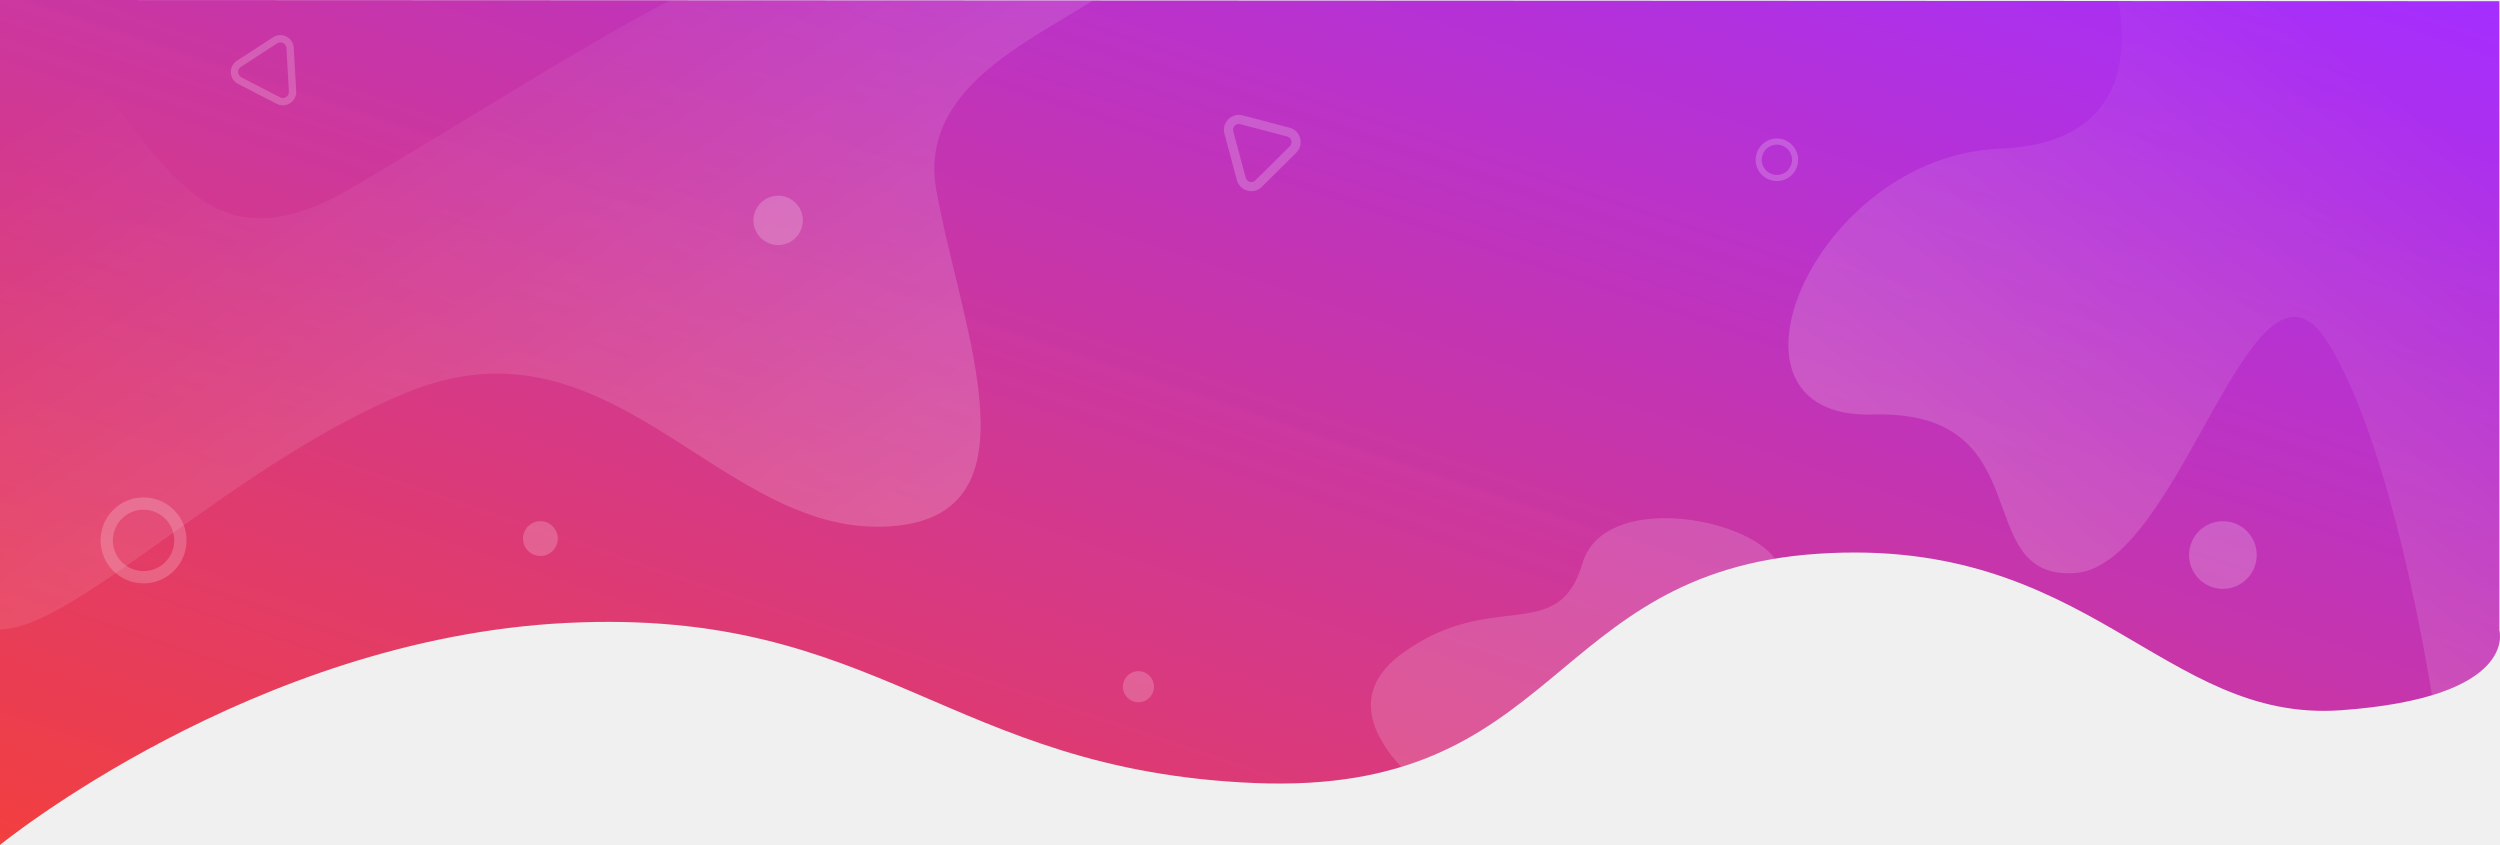
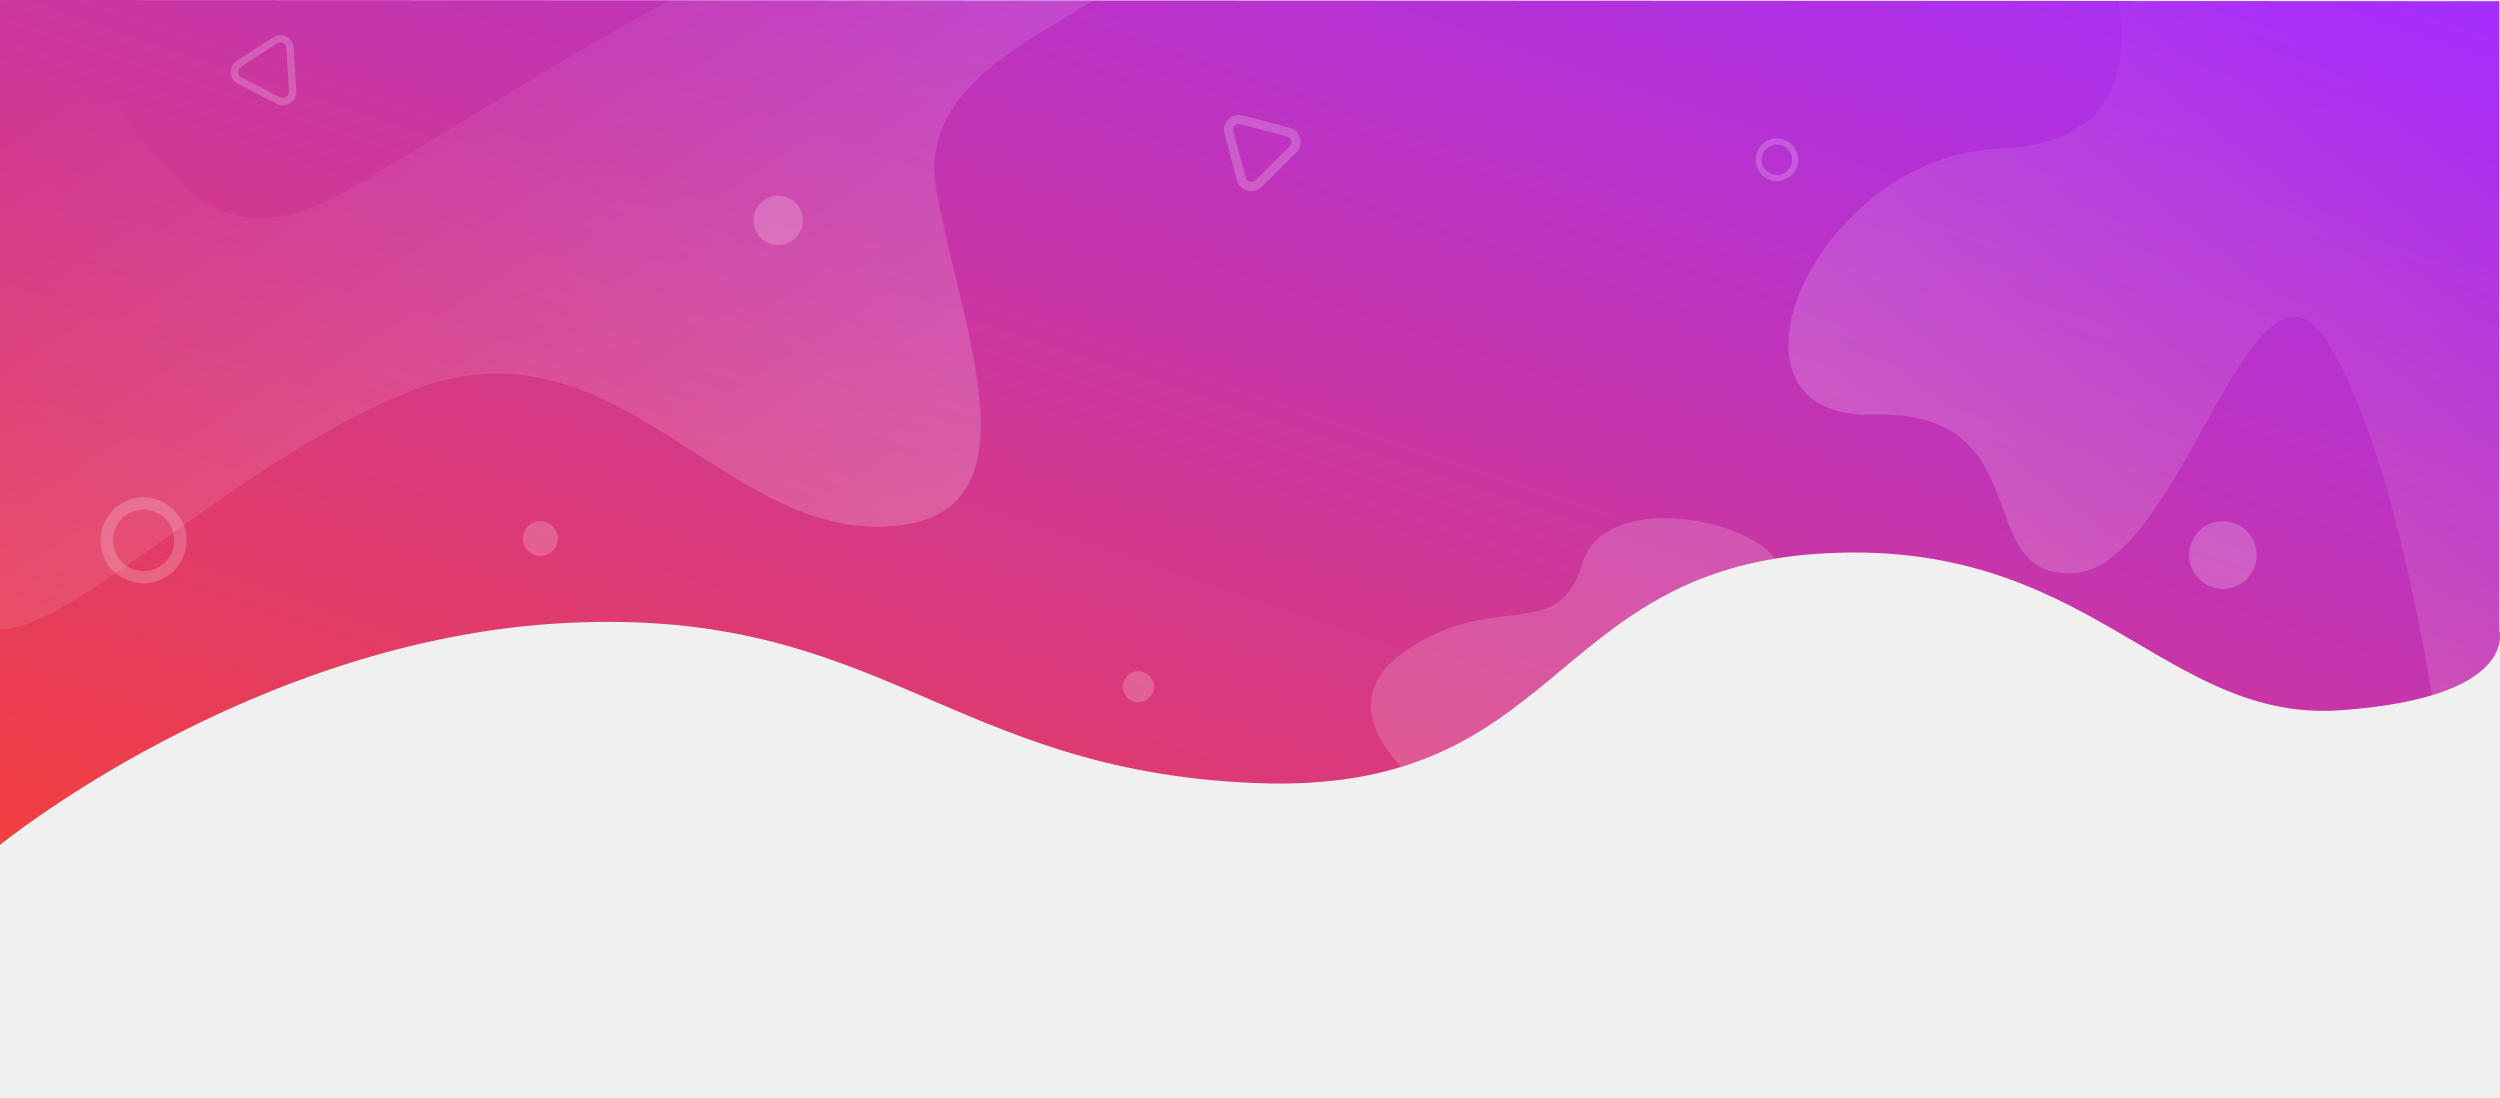
- <svg xmlns="http://www.w3.org/2000/svg" xmlns:xlink="http://www.w3.org/1999/xlink" width="1367.025" height="462" data-name="Group 202">
+ <svg xmlns="http://www.w3.org/2000/svg" xmlns:xlink="http://www.w3.org/1999/xlink" width="1367.025" height="600" data-name="Group 202">
  <defs>
    <linearGradient gradientUnits="objectBoundingBox" y2="0.854" x2="0.213" y1="0.106" x1="0.814" id="linear-gradient-2">
      <stop stop-opacity="0" stop-color="#fff" offset="0" />
      <stop stop-opacity="0.2" stop-color="#fff" offset="1" />
    </linearGradient>
    <linearGradient xlink:href="#linear-gradient-2" y2="0.851" x2="0.916" y1="0.119" x1="0.093" id="linear-gradient-3" />
    <linearGradient gradientUnits="objectBoundingBox" y2="1" x2="0" y1="0.01" x1="1" id="svg_5">
      <stop stop-color="#a52eff" offset="0" />
      <stop stop-opacity="0.996" stop-color="#f23e3e" offset="1" />
    </linearGradient>
  </defs>
  <g>
    <path fill="url(#svg_5)" d="m0,462s138.5,-112.93 310,-121.387s208.5,80.593 376,87.558s159.5,-115.417 308,-125.371s188.5,92.533 286,85.568s86.667,-43.705 86.667,-43.705l0,-344l-1366.667,-0.663l0,462z" data-name="Path 152" id="Path_152" />
    <path fill="url(#linear-gradient-2)" d="m1273.334,188c-41.333,-68 -80,121.334 -138.667,125.333c-29.536,2.013 -33.726,-20.643 -42.515,-43.3c-8.667,-22.346 -21.808,-44.691 -68.152,-43.367c-93.333,2.667 -32,-141.333 69.334,-145.333c67.471,-2.664 70.511,-49.656 65.009,-80.768l208.324,0.1l0,344s6.592,22.366 -36.815,35.5c-8.183,-49.257 -26.858,-143.369 -56.518,-192.165z" data-name="Path 351" id="Path_351" />
    <path opacity="0.2" stroke="rgba(0,0,0,0)" fill="#fff" d="m78.499,319a23.348,23.348 0 0 1 -16.617,-6.883a23.345,23.345 0 0 1 -6.883,-16.617a23.347,23.347 0 0 1 6.883,-16.618a23.348,23.348 0 0 1 16.617,-6.882a23.348,23.348 0 0 1 16.617,6.883a23.347,23.347 0 0 1 6.883,16.617a23.345,23.345 0 0 1 -6.883,16.617a23.348,23.348 0 0 1 -16.617,6.883zm0,-40.286a16.805,16.805 0 0 0 -16.785,16.786a16.8,16.8 0 0 0 16.785,16.786a16.8,16.8 0 0 0 16.786,-16.786a16.805,16.805 0 0 0 -16.786,-16.786z" data-name="Path 195" id="Path_195" />
    <path fill="url(#linear-gradient-3)" d="m0.001,344.147l0,-344.147l5.658,0c77.6,51.747 88.6,159.233 184.341,104c52.73,-30.421 116.771,-72.154 176.222,-103.822l231.295,0.113c-36.131,23.25 -95.348,48.932 -85.517,103.709c14,78 60,182 -30,184c-38.392,0.853 -70.961,-20.493 -104.227,-41.84c-44.718,-28.695 -90.7,-57.391 -153.773,-32.16c-94.464,37.786 -183.03,130.145 -223.9,130.147l-0.099,0z" data-name="Path 355" id="Path_355" />
    <path opacity="0.2" stroke="rgba(0,0,0,0)" fill="#fff" d="m971.622,99a11.548,11.548 0 0 1 -8.219,-3.4a11.546,11.546 0 0 1 -3.4,-8.218a11.548,11.548 0 0 1 3.4,-8.219a11.548,11.548 0 0 1 8.219,-3.4a11.547,11.547 0 0 1 8.219,3.4a11.547,11.547 0 0 1 3.4,8.219a11.546,11.546 0 0 1 -3.4,8.218a11.548,11.548 0 0 1 -8.219,3.4zm0,-19.925a8.312,8.312 0 0 0 -8.3,8.3a8.311,8.311 0 0 0 8.3,8.3a8.311,8.311 0 0 0 8.3,-8.3a8.312,8.312 0 0 0 -8.3,-8.3z" data-name="Path 342" id="Path_342" />
    <circle opacity="0.2" fill="#fff" r="13.5" cy="120.5" cx="425.5" data-name="Ellipse 80" id="Ellipse_80" />
    <circle opacity="0.2" fill="#fff" r="18.5" cy="303.5" cx="1215.5" data-name="Ellipse 81" id="Ellipse_81" />
    <circle opacity="0.2" fill="#fff" r="8.5" cy="375.5" cx="622.5" data-name="Ellipse 68" id="Ellipse_68" />
    <g opacity="0.2" fill="none" transform="matrix(0.259, 0.966, -0.966, 0.259, 710.181, 49.242)" data-name="Path 343" id="Path_343">
      <path id="svg_1" d="m18.565,10.207a8.165,8.165 0 0 1 14.178,0l13.147,23.007a8.165,8.165 0 0 1 -7.09,12.216l-26.293,0a8.165,8.165 0 0 1 -7.089,-12.216l13.147,-23.007z" />
      <path id="svg_2" fill="#fff" d="m25.654,11.093c-0.552,0 -1.925,0.155 -2.748,1.595l-13.147,23.007c-0.816,1.428 -0.265,2.685 0.011,3.159c0.275,0.474 1.092,1.576 2.737,1.576l26.294,0c1.645,0 2.462,-1.102 2.737,-1.576c0.275,-0.474 0.827,-1.731 0.011,-3.159l-13.147,-23.007c-0.822,-1.439 -2.196,-1.595 -2.748,-1.595m-0,-5c2.761,0 5.522,1.371 7.089,4.114l13.147,23.007c3.11,5.443 -0.82,12.216 -7.089,12.216l-26.294,0c-6.269,0 -10.2,-6.773 -7.089,-12.216l13.147,-23.007c1.567,-2.743 4.328,-4.114 7.089,-4.114z" />
    </g>
    <g opacity="0.2" fill="none" transform="matrix(-0.839, 0.545, -0.545, -0.839, 181.642, 48.728)" data-name="Path 344" id="Path_344">
      <path id="svg_3" d="m17.093,9.782a7.321,7.321 0 0 1 12.712,0l11.787,20.627a7.32,7.32 0 0 1 -6.356,10.952l-23.574,0a7.321,7.321 0 0 1 -6.356,-10.952l11.787,-20.627z" />
      <path id="svg_4" fill="#fff" d="m23.449,10.093c-0.579,0 -2.02,0.163 -2.883,1.673l-11.787,20.627c-0.856,1.498 -0.278,2.817 0.011,3.314c0.289,0.497 1.146,1.654 2.872,1.654l23.574,0c1.726,0 2.583,-1.157 2.872,-1.654c0.289,-0.497 0.867,-1.816 0.011,-3.314l-11.787,-20.627c-0.863,-1.51 -2.304,-1.673 -2.883,-1.673m0,-4c2.475,0 4.951,1.23 6.356,3.689l11.787,20.627c2.789,4.88 -0.735,10.952 -6.356,10.952l-23.574,0c-5.621,0 -9.145,-6.072 -6.356,-10.952l11.787,-20.627c1.405,-2.459 3.881,-3.689 6.356,-3.689z" />
    </g>
    <path opacity="0.16" fill="#fff" d="m766.666,357.334c49.333,-36 85.334,-4 98.667,-49.334c11.337,-38.546 88.224,-26 105.256,-2.529c-99.087,16.29 -120.5,88.257 -204.39,113.885c-15.591,-16.863 -28.035,-41.223 0.467,-62.022z" data-name="Path 349" id="Path_349" />
    <circle opacity="0.2" fill="#fff" r="9.5" cy="294.5" cx="295.5" data-name="Ellipse 82" id="Ellipse_82" />
  </g>
</svg>
